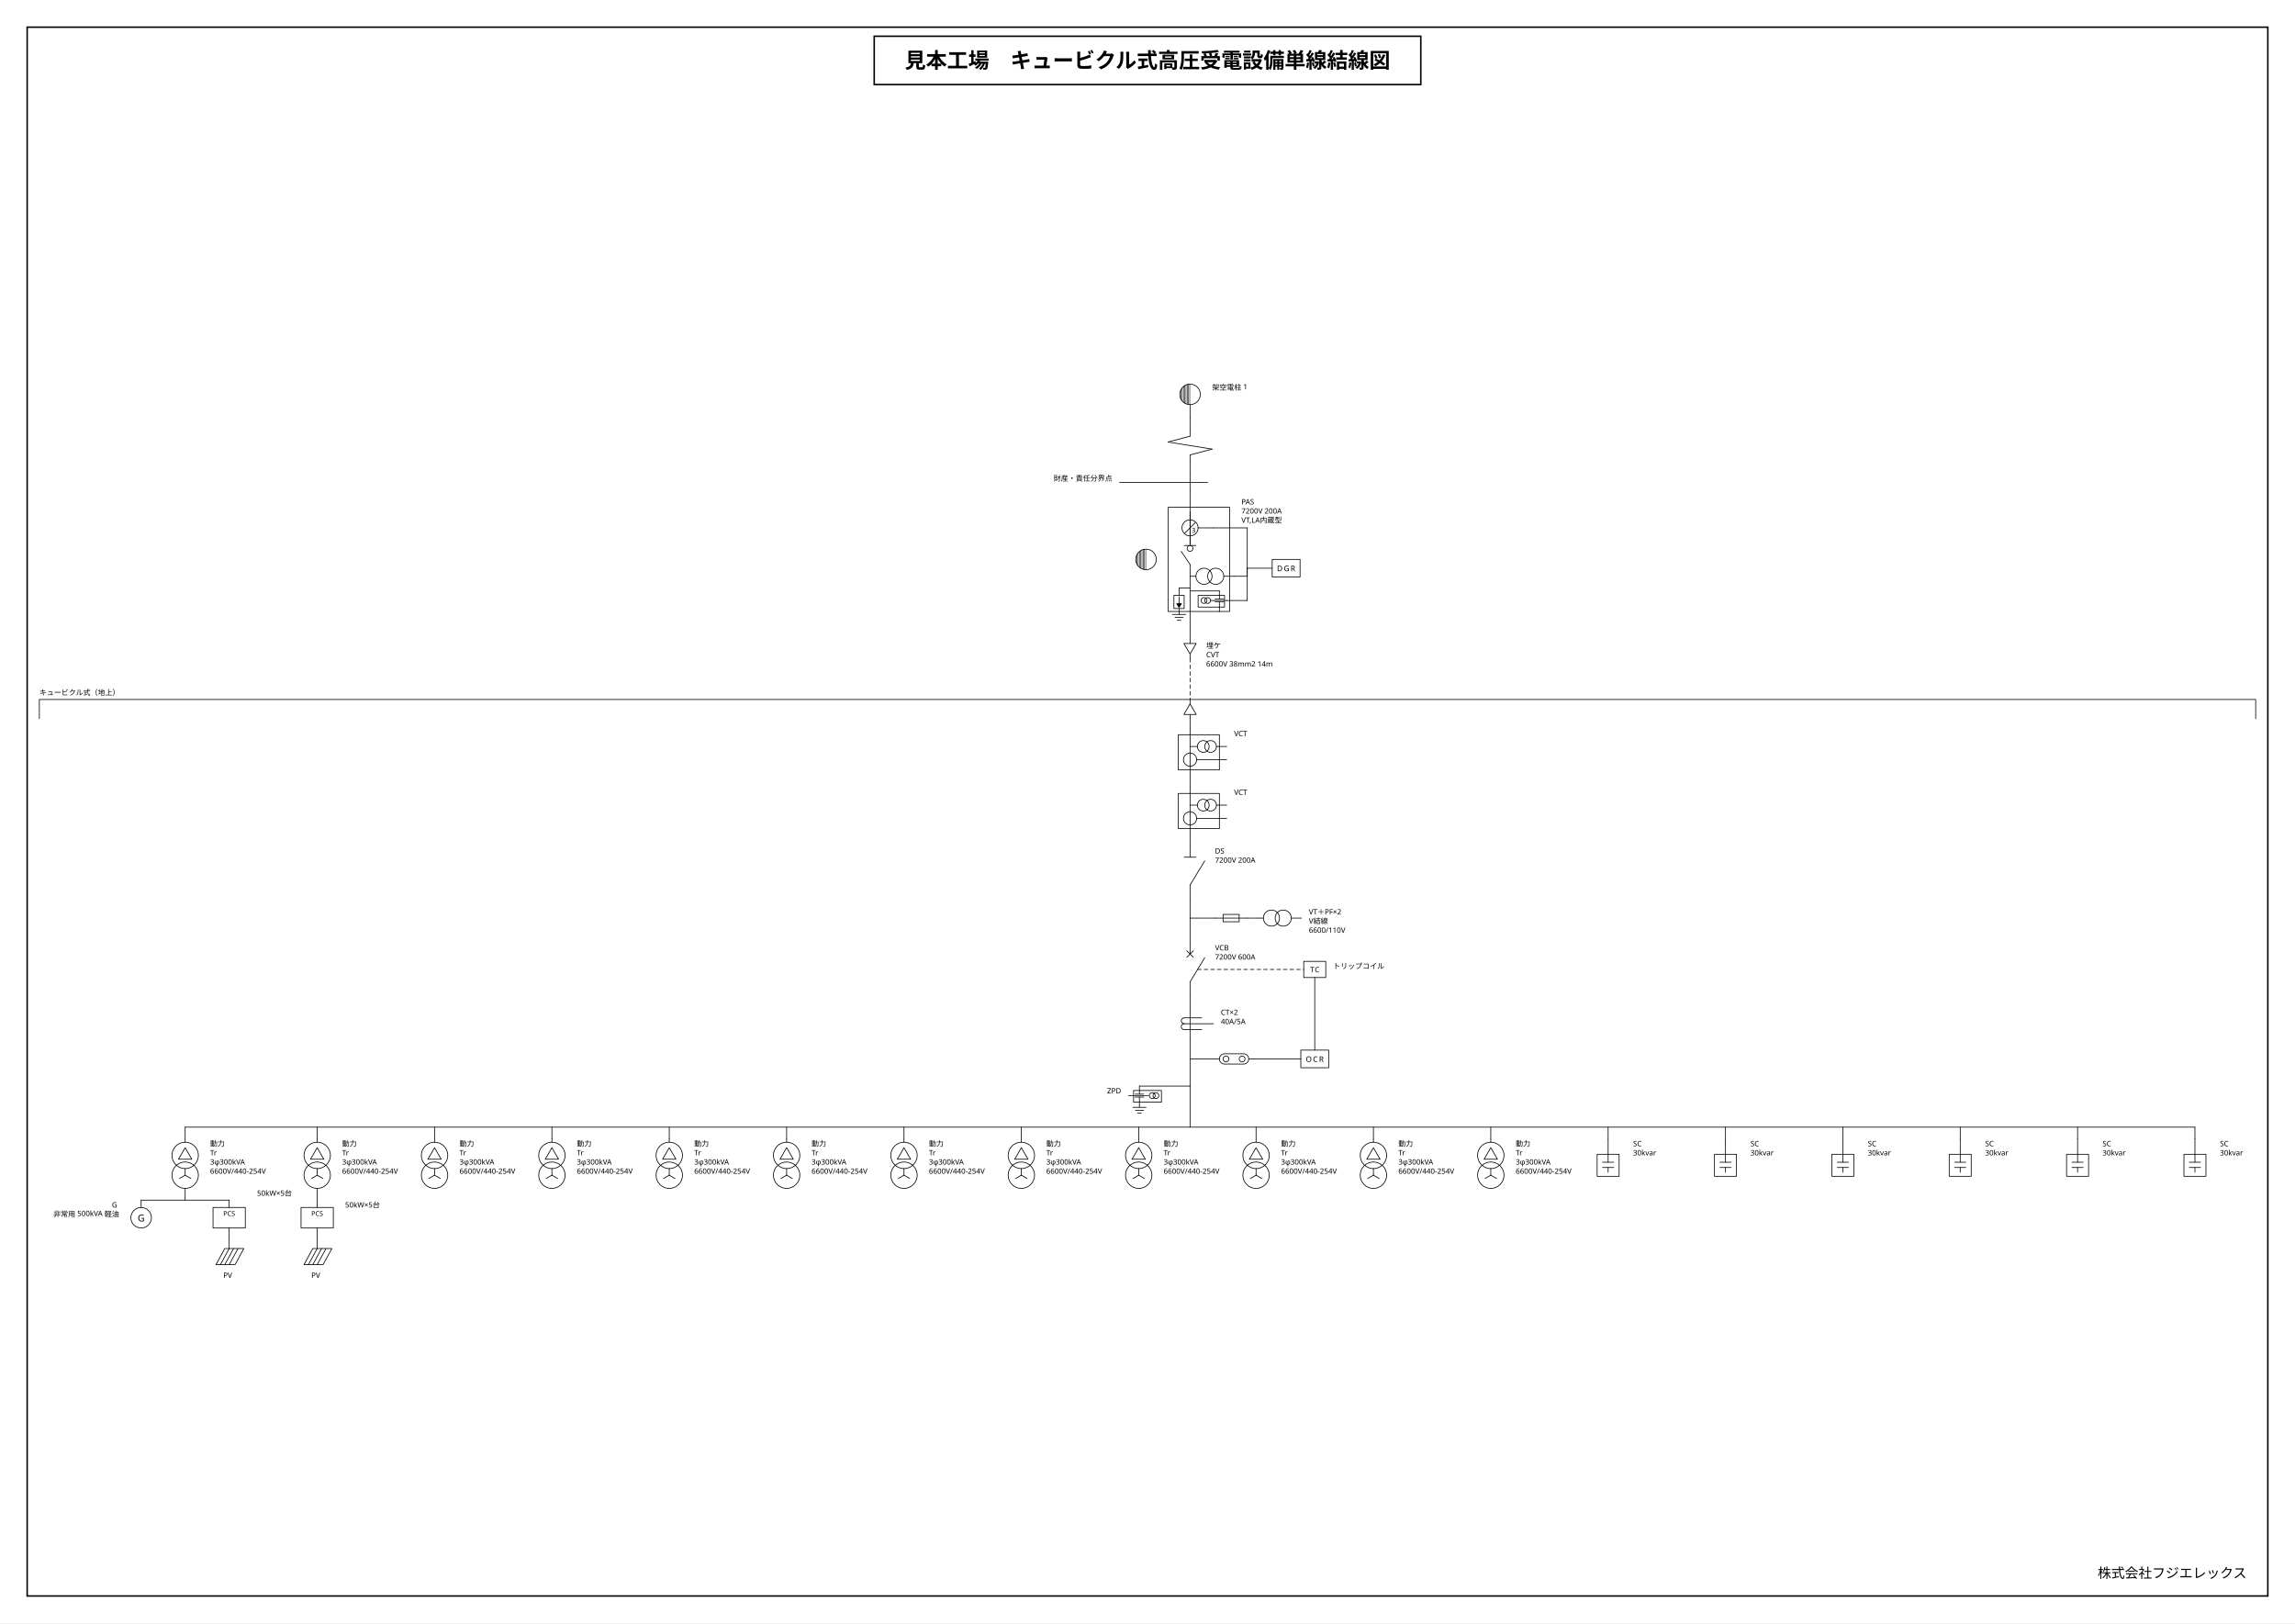
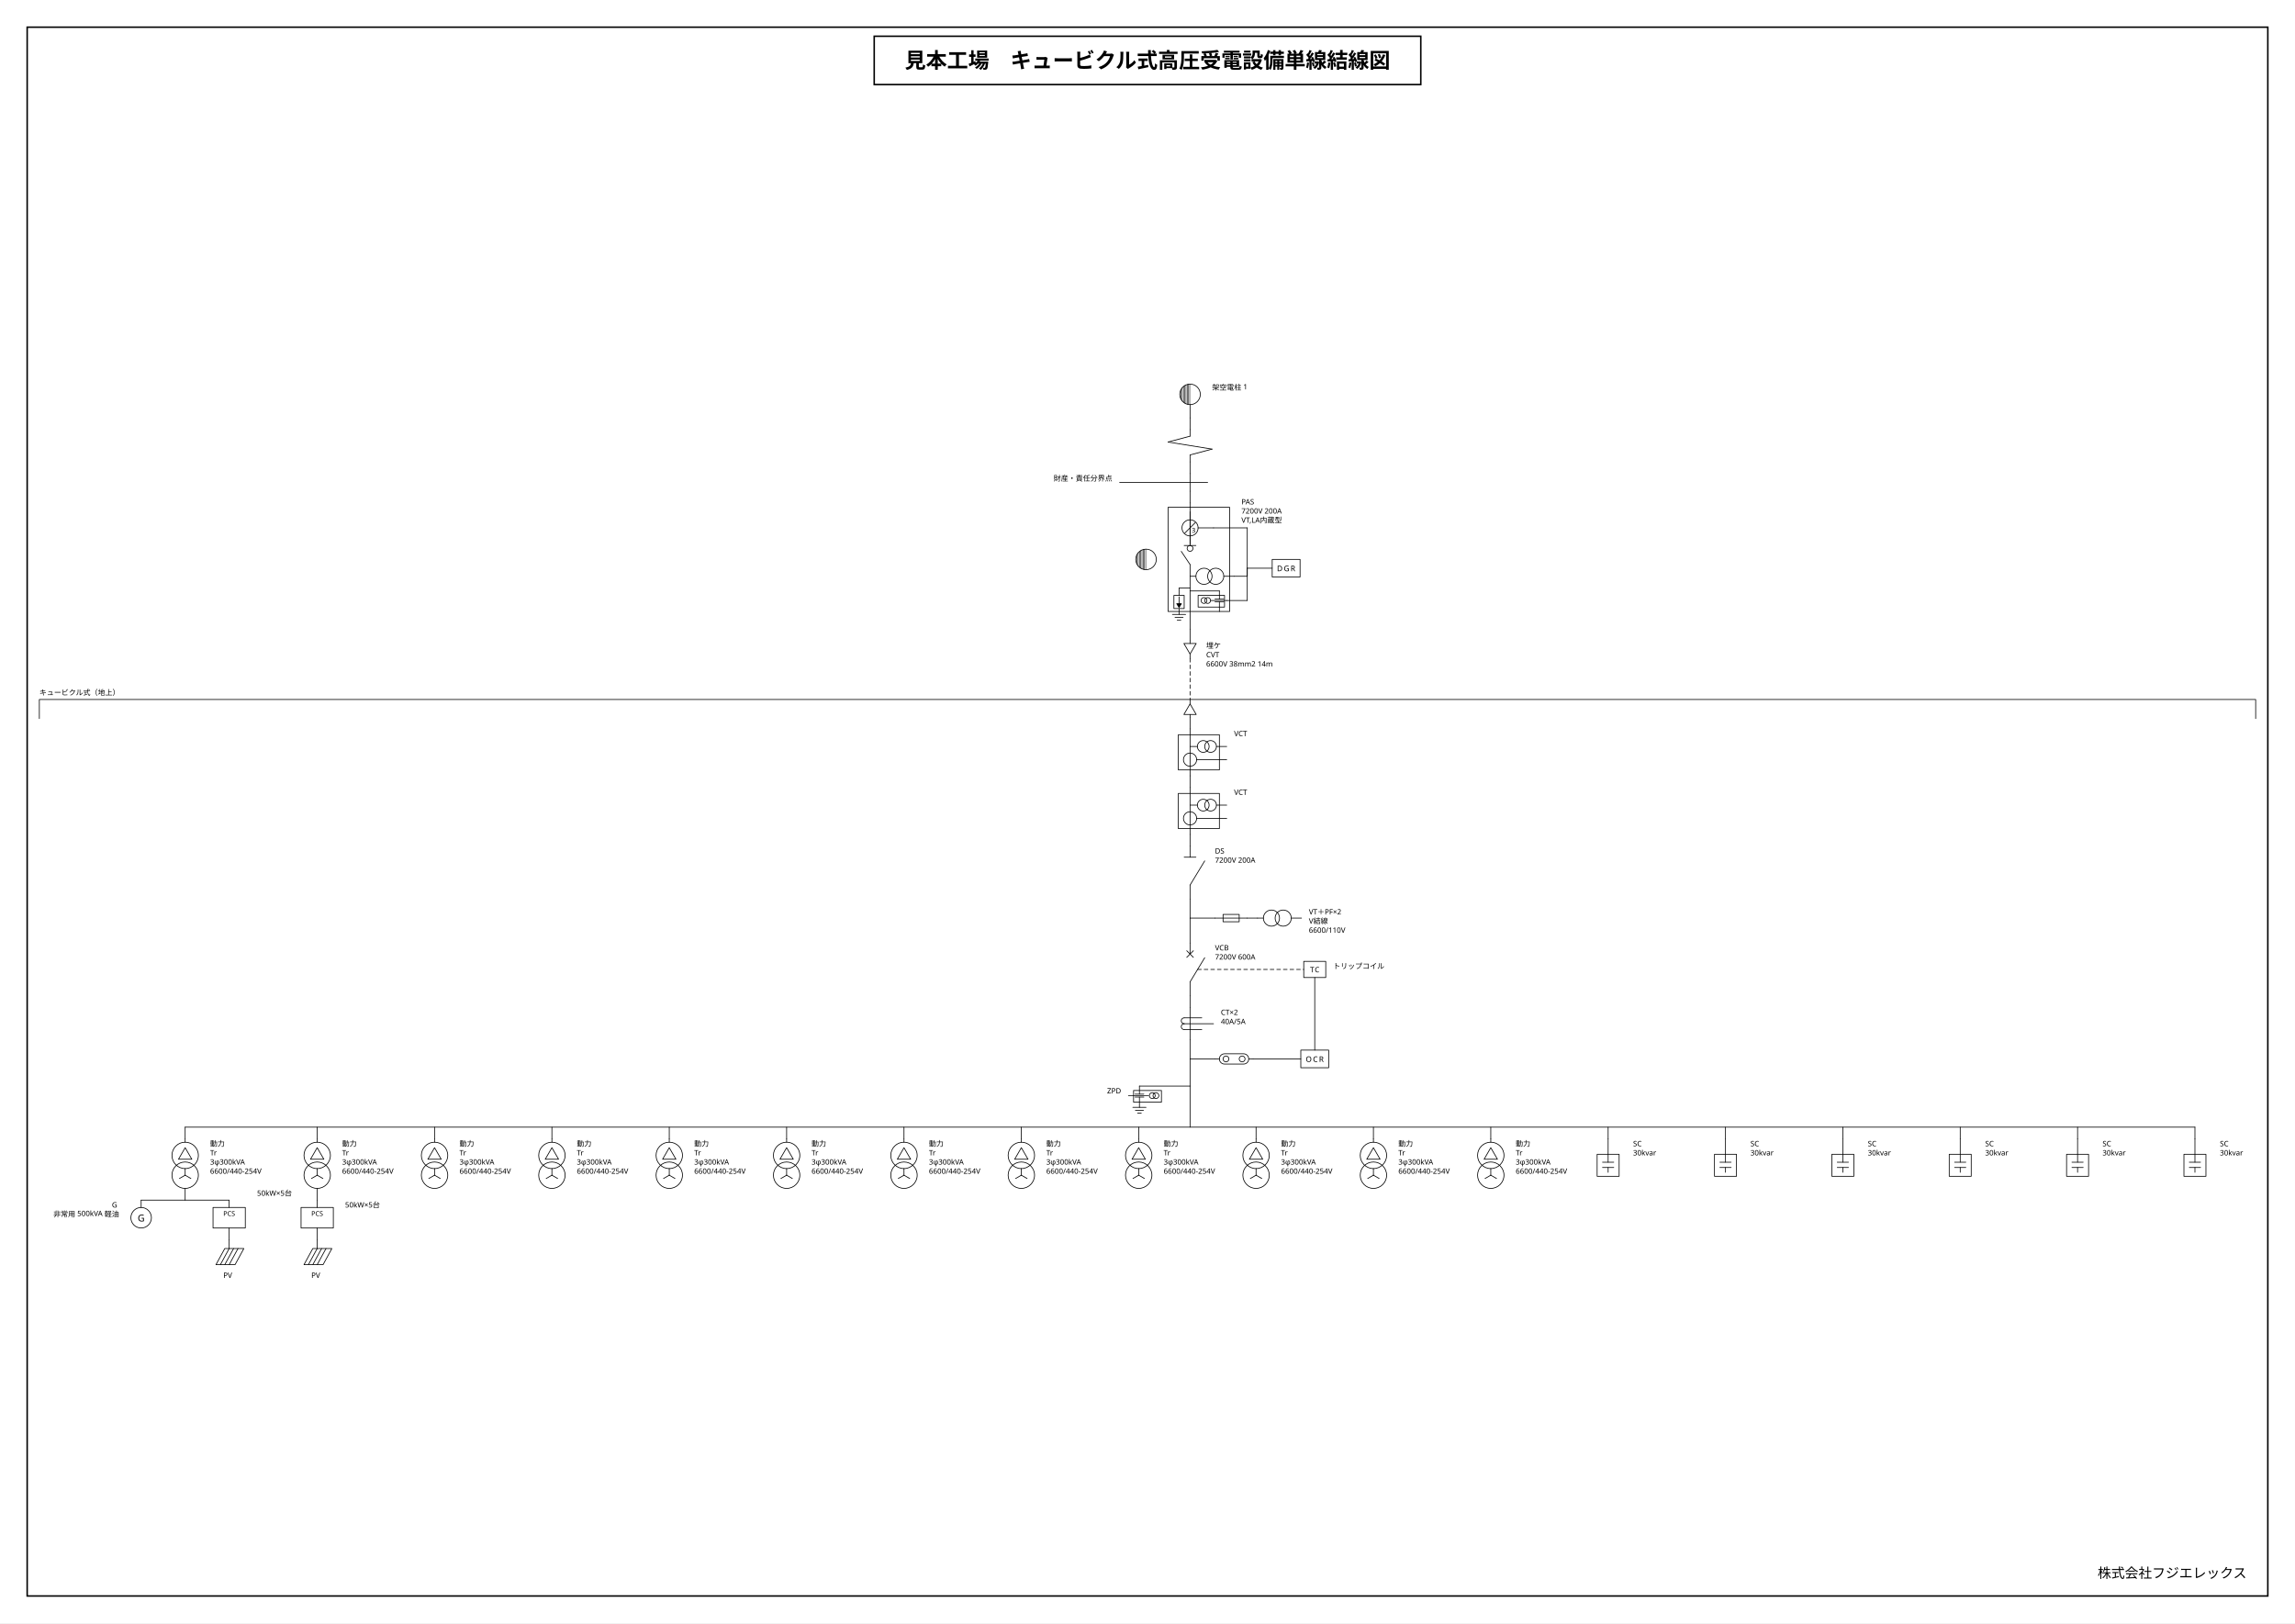
<svg xmlns="http://www.w3.org/2000/svg" viewBox="0 0 1520 1075" width="1520" height="1075">
  <rect x="0" y="0" width="1520" height="1075" fill="#fff" />
  <g stroke="#000" fill="none">
    <rect x="18" y="18" width="1484" height="1039" stroke-width="1" />
    <rect x="579" y="24" width="362" height="32" stroke-width="1" />
  </g>
  <text x="760" y="45" font-size="14" font-weight="700" text-anchor="middle" font-family="IPAGothic, 'IPAゴシック', 'Noto Sans JP', 'Hiragino Kaku Gothic ProN', 'Yu Gothic', sans-serif" fill="#000">見本工場　キュービクル式高圧受電設備単線結線図</text>
  <text x="1488" y="1045" font-size="9" text-anchor="end" font-family="IPAGothic, 'IPAゴシック', 'Noto Sans JP', 'Hiragino Kaku Gothic ProN', 'Yu Gothic', sans-serif" fill="#000">株式会社フジエレックス</text>
  <g transform="translate(788.18 253.41) scale(0.4858)">
    <g stroke="#000" fill="none" stroke-linecap="round" stroke-linejoin="round" color="#000">
      <path d="M -1568.8 432 L 1452.8 432 M -1568.8 432 L -1568.8 458 M 1452.8 432 L 1452.8 458" fill="none" stroke-width="1" />
      <text x="-1568.8" y="426" font-size="10" font-family="IPAGothic, 'IPAゴシック', 'Noto Sans JP', 'Hiragino Kaku Gothic ProN', 'Yu Gothic', sans-serif" fill="currentColor" stroke="none">キュービクル式（地上）</text>
      <line x1="0" y1="48" x2="0" y2="64" stroke-width="1" />
      <line x1="0" y1="108" x2="0" y2="124" stroke-width="1" />
      <line x1="0" y1="148" x2="0" y2="164" stroke-width="1" />
      <line x1="0" y1="280" x2="-15" y2="280" stroke-width="1" />
      <line x1="0" y1="284" x2="40" y2="284" stroke-width="1" />
      <line x1="32" y1="198" x2="78" y2="198" stroke-width="1" />
      <line x1="78" y1="198" x2="78" y2="253" stroke-width="1" />
      <line x1="60" y1="264" x2="78" y2="264" stroke-width="1" />
      <line x1="78" y1="264" x2="78" y2="253" stroke-width="1" />
      <line x1="50" y1="297" x2="78" y2="297" stroke-width="1" />
      <line x1="78" y1="297" x2="78" y2="253" stroke-width="1" />
      <line x1="78" y1="253" x2="112" y2="253" stroke-width="1" />
      <line x1="0" y1="336" x2="0" y2="352" stroke-width="1" />
      <line x1="0" y1="376" x2="0" y2="432" stroke-width="1" stroke-dasharray="5 4" />
      <line x1="0" y1="456" x2="0" y2="472" stroke-width="1" />
      <line x1="0" y1="536" x2="0" y2="552" stroke-width="1" />
      <line x1="0" y1="616" x2="0" y2="632" stroke-width="1" />
      <line x1="0" y1="704" x2="0" y2="730" stroke-width="1" />
      <line x1="0" y1="730" x2="34" y2="730" stroke-width="1" />
      <line x1="78" y1="730" x2="92" y2="730" stroke-width="1" />
      <line x1="0" y1="730" x2="0" y2="764" stroke-width="1" />
      <line x1="0" y1="836" x2="0" y2="852" stroke-width="1" />
      <line x1="0" y1="896" x2="0" y2="922" stroke-width="1" />
      <line x1="0" y1="922" x2="34" y2="922" stroke-width="1" />
      <line x1="86" y1="922" x2="151" y2="922" stroke-width="1" />
      <line x1="10.303" y1="800" x2="155" y2="800" stroke-width="1" stroke-dasharray="5 4" />
      <line x1="170" y1="811" x2="170" y2="910" stroke-width="1" />
      <line x1="0" y1="922" x2="0" y2="959" stroke-width="1" />
      <line x1="0" y1="959" x2="-69" y2="959" stroke-width="1" />
      <line x1="0" y1="959" x2="0" y2="1015" stroke-width="1" />
      <line x1="-1370" y1="1015" x2="1370" y2="1015" stroke-width="1" />
      <line x1="-1370" y1="1015" x2="-1370" y2="1031" stroke-width="1" />
      <line x1="-1190" y1="1015" x2="-1190" y2="1031" stroke-width="1" />
      <line x1="-1030" y1="1015" x2="-1030" y2="1031" stroke-width="1" />
      <line x1="-870" y1="1015" x2="-870" y2="1031" stroke-width="1" />
      <line x1="-710" y1="1015" x2="-710" y2="1031" stroke-width="1" />
      <line x1="-550" y1="1015" x2="-550" y2="1031" stroke-width="1" />
      <line x1="-390" y1="1015" x2="-390" y2="1031" stroke-width="1" />
      <line x1="-230" y1="1015" x2="-230" y2="1031" stroke-width="1" />
      <line x1="-70" y1="1015" x2="-70" y2="1031" stroke-width="1" />
      <line x1="90" y1="1015" x2="90" y2="1031" stroke-width="1" />
      <line x1="250" y1="1015" x2="250" y2="1031" stroke-width="1" />
      <line x1="410" y1="1015" x2="410" y2="1031" stroke-width="1" />
      <line x1="570" y1="1015" x2="570" y2="1031" stroke-width="1" />
      <line x1="730" y1="1015" x2="730" y2="1031" stroke-width="1" />
      <line x1="890" y1="1015" x2="890" y2="1031" stroke-width="1" />
      <line x1="1050" y1="1015" x2="1050" y2="1031" stroke-width="1" />
      <line x1="1210" y1="1015" x2="1210" y2="1031" stroke-width="1" />
      <line x1="1370" y1="1015" x2="1370" y2="1031" stroke-width="1" />
      <line x1="-1370" y1="1098.5" x2="-1370" y2="1114.5" stroke-width="1" />
      <line x1="-1430" y1="1114.5" x2="-1310" y2="1114.5" stroke-width="1" />
      <line x1="-1310" y1="1152.5" x2="-1310" y2="1168.5" stroke-width="1" />
      <line x1="-1190" y1="1098.5" x2="-1190" y2="1114.5" stroke-width="1" />
      <line x1="-1190" y1="1152.5" x2="-1190" y2="1168.5" stroke-width="1" />
      <g transform="translate(-16 0)">
        <circle cx="16" cy="16" r="14" fill="none" stroke-width="1" />
        <line x1="3.7" y1="9.313" x2="3.7" y2="22.687" stroke-width="0.7" />
        <line x1="5.4" y1="6.855" x2="5.4" y2="25.145" stroke-width="0.7" />
        <line x1="7.1" y1="5.193" x2="7.1" y2="26.807" stroke-width="0.7" />
        <line x1="8.8" y1="3.993" x2="8.8" y2="28.007" stroke-width="0.7" />
        <line x1="10.5" y1="3.126" x2="10.5" y2="28.874" stroke-width="0.7" />
        <line x1="12.2" y1="2.526" x2="12.2" y2="29.474" stroke-width="0.7" />
        <line x1="13.9" y1="2.158" x2="13.9" y2="29.842" stroke-width="0.7" />
        <line x1="15.6" y1="2.006" x2="15.6" y2="29.994" stroke-width="0.7" />
        <line x1="16" y1="30" x2="16" y2="48" stroke-width="1" />
      </g>
      <text x="30" y="10" font-size="10" text-anchor="start" font-family="IPAGothic, 'IPAゴシック', 'Noto Sans JP', 'Hiragino Kaku Gothic ProN', 'Yu Gothic', sans-serif" fill="currentColor" stroke="none">
        <tspan x="30" dy="0">架空電柱 1</tspan>
      </text>
      <g transform="translate(-30 64)">
        <line x1="30" y1="0" x2="30" y2="9" stroke-width="1" />
        <line x1="30" y1="9" x2="0" y2="17" stroke-width="1" />
        <line x1="0" y1="17" x2="60" y2="26.6" stroke-width="1" />
        <line x1="60" y1="26.6" x2="30" y2="34.6" stroke-width="1" />
        <line x1="30" y1="34.6" x2="30" y2="44" stroke-width="1" />
      </g>
      <g transform="translate(-96 124)">
        <line x1="96" y1="0" x2="96" y2="24" stroke-width="1" />
        <line x1="0" y1="12" x2="120" y2="12" stroke-width="1" />
      </g>
      <text x="-106" y="134" font-size="10" text-anchor="end" font-family="IPAGothic, 'IPAゴシック', 'Noto Sans JP', 'Hiragino Kaku Gothic ProN', 'Yu Gothic', sans-serif" fill="currentColor" stroke="none">
        <tspan x="-106" dy="0">財産・責任分界点</tspan>
      </text>
      <g transform="translate(-36 164)">
        <line x1="36" y1="0" x2="36" y2="6" stroke-width="1" />
        <rect x="6" y="6" width="84" height="142" fill="none" stroke-width="1" />
        <line x1="36" y1="6" x2="36" y2="58" stroke-width="1" />
        <line x1="28" y1="58" x2="44" y2="58" stroke-width="1" />
        <circle cx="36" cy="62" r="4" fill="none" stroke-width="1" />
        <line x1="36" y1="84" x2="24" y2="66" stroke-width="1" />
        <line x1="36" y1="84" x2="36" y2="172" stroke-width="1" />
      </g>
      <text x="70" y="166" font-size="10" text-anchor="start" font-family="IPAGothic, 'IPAゴシック', 'Noto Sans JP', 'Hiragino Kaku Gothic ProN', 'Yu Gothic', sans-serif" fill="currentColor" stroke="none">
        <tspan x="70" dy="0">PAS</tspan>
        <tspan x="70" dy="12.5">7200V 200A</tspan>
        <tspan x="70" dy="12.5">VT,LA内蔵型</tspan>
      </text>
      <g transform="translate(-76 225)">
        <circle cx="16" cy="16" r="14" fill="none" stroke-width="1" />
        <line x1="3.7" y1="9.313" x2="3.7" y2="22.687" stroke-width="0.7" />
        <line x1="5.4" y1="6.855" x2="5.4" y2="25.145" stroke-width="0.7" />
        <line x1="7.1" y1="5.193" x2="7.1" y2="26.807" stroke-width="0.7" />
        <line x1="8.8" y1="3.993" x2="8.8" y2="28.007" stroke-width="0.7" />
        <line x1="10.5" y1="3.126" x2="10.5" y2="28.874" stroke-width="0.7" />
        <line x1="12.2" y1="2.526" x2="12.2" y2="29.474" stroke-width="0.7" />
        <line x1="13.9" y1="2.158" x2="13.9" y2="29.842" stroke-width="0.7" />
        <line x1="15.6" y1="2.006" x2="15.6" y2="29.994" stroke-width="0.7" />
      </g>
      <g transform="translate(-20 176)">
        <line x1="20" y1="0" x2="20" y2="44" stroke-width="1" />
        <circle cx="20" cy="22" r="11" fill="none" stroke-width="1" />
        <line x1="12.929" y1="29.071" x2="27.071" y2="14.929" stroke-width="1" />
        <text x="24.75" y="25" font-size="9" text-anchor="middle" dominant-baseline="central" font-family="IPAGothic, 'IPAゴシック', 'Noto Sans JP', 'Hiragino Kaku Gothic ProN', 'Yu Gothic', sans-serif" fill="currentColor" stroke="none">3</text>
        <line x1="31" y1="22" x2="52" y2="22" stroke-width="1" />
      </g>
      <g transform="translate(0 249)">
        <line x1="0" y1="15" x2="8" y2="15" stroke-width="1" />
        <circle cx="19" cy="15" r="11" fill="none" stroke-width="1" />
        <circle cx="35" cy="15" r="11" fill="none" stroke-width="1" />
        <line x1="46" y1="15" x2="60" y2="15" stroke-width="1" />
      </g>
      <g transform="translate(-35 280)">
        <line x1="20" y1="0" x2="20" y2="10" stroke-width="1" />
        <rect x="13" y="10" width="14" height="18" fill="none" stroke-width="1" />
        <line x1="20" y1="12" x2="20" y2="23" stroke-width="1" />
        <polygon points="16.8,21.38 20,26.5 23.2,21.38" fill="currentColor" stroke-width="1" />
        <line x1="20" y1="28" x2="20" y2="36" stroke-width="1" />
        <line x1="11" y1="36" x2="29" y2="36" stroke-width="1" />
        <line x1="14.5" y1="40" x2="25.5" y2="40" stroke-width="1" />
        <line x1="17.5" y1="44" x2="22.5" y2="44" stroke-width="1" />
      </g>
      <g transform="translate(10 284)">
        <line x1="30" y1="0" x2="30" y2="11" stroke-width="1" />
        <rect x="1" y="6" width="36" height="16" fill="none" stroke-width="1" />
        <line x1="24" y1="11" x2="36" y2="11" stroke-width="1" />
        <line x1="24" y1="15" x2="36" y2="15" stroke-width="1" />
        <line x1="30" y1="15" x2="30" y2="28" stroke-width="1" />
        <line x1="18" y1="13" x2="40" y2="13" stroke-width="1" />
        <circle cx="9" cy="13" r="4" fill="none" stroke-width="1" />
        <circle cx="14" cy="13" r="4" fill="none" stroke-width="1" />
      </g>
      <g transform="translate(112 241)">
        <rect x="0" y="0" width="38" height="24" fill="none" stroke-width="1" />
        <text x="19" y="12" font-size="10.5" text-anchor="middle" dominant-baseline="central" font-family="IPAGothic, 'IPAゴシック', 'Noto Sans JP', 'Hiragino Kaku Gothic ProN', 'Yu Gothic', sans-serif" letter-spacing="1.6" fill="currentColor" stroke="none">DGR</text>
      </g>
      <g transform="translate(-12 352)">
        <line x1="12" y1="0" x2="12" y2="3.6" stroke-width="1" />
        <polygon points="3.6,3.6 20.4,3.6 12,18" fill="none" stroke-width="1" />
        <line x1="12" y1="18" x2="12" y2="24" stroke-width="1" />
      </g>
      <text x="22" y="362" font-size="10" text-anchor="start" font-family="IPAGothic, 'IPAゴシック', 'Noto Sans JP', 'Hiragino Kaku Gothic ProN', 'Yu Gothic', sans-serif" fill="currentColor" stroke="none">
        <tspan x="22" dy="0">埋ケ</tspan>
        <tspan x="22" dy="12.5">CVT</tspan>
        <tspan x="22" dy="12.5">6600V 38mm2 14m</tspan>
      </text>
      <g transform="translate(-12 432) rotate(180 12 12)">
        <line x1="12" y1="0" x2="12" y2="3.6" stroke-width="1" />
        <polygon points="3.6,3.6 20.4,3.6 12,18" fill="none" stroke-width="1" />
        <line x1="12" y1="18" x2="12" y2="24" stroke-width="1" />
      </g>
      <g transform="translate(-22 472)">
        <line x1="22" y1="0" x2="22" y2="64" stroke-width="1" />
        <rect x="6" y="8" width="56" height="48" fill="none" stroke-width="1" />
        <line x1="22" y1="24" x2="32" y2="24" stroke-width="1" />
        <circle cx="40" cy="24" r="8" fill="none" stroke-width="1" />
        <circle cx="50" cy="24" r="8" fill="none" stroke-width="1" />
        <line x1="58" y1="24" x2="72" y2="24" stroke-width="1" />
        <circle cx="22" cy="42" r="9" fill="none" stroke-width="1" />
        <line x1="31" y1="42" x2="72" y2="42" stroke-width="1" />
      </g>
      <text x="60" y="482" font-size="10" text-anchor="start" font-family="IPAGothic, 'IPAゴシック', 'Noto Sans JP', 'Hiragino Kaku Gothic ProN', 'Yu Gothic', sans-serif" fill="currentColor" stroke="none">
        <tspan x="60" dy="0">VCT</tspan>
      </text>
      <g transform="translate(-22 552)">
        <line x1="22" y1="0" x2="22" y2="64" stroke-width="1" />
        <rect x="6" y="8" width="56" height="48" fill="none" stroke-width="1" />
        <line x1="22" y1="24" x2="32" y2="24" stroke-width="1" />
        <circle cx="40" cy="24" r="8" fill="none" stroke-width="1" />
        <circle cx="50" cy="24" r="8" fill="none" stroke-width="1" />
        <line x1="58" y1="24" x2="72" y2="24" stroke-width="1" />
        <circle cx="22" cy="42" r="9" fill="none" stroke-width="1" />
        <line x1="31" y1="42" x2="72" y2="42" stroke-width="1" />
      </g>
      <text x="60" y="562" font-size="10" text-anchor="start" font-family="IPAGothic, 'IPAゴシック', 'Noto Sans JP', 'Hiragino Kaku Gothic ProN', 'Yu Gothic', sans-serif" fill="currentColor" stroke="none">
        <tspan x="60" dy="0">VCT</tspan>
      </text>
      <g transform="translate(-24 632)">
        <line x1="24" y1="0" x2="24" y2="15" stroke-width="1" />
        <line x1="16" y1="15" x2="32" y2="15" stroke-width="1" />
        <line x1="24" y1="53" x2="44" y2="20" stroke-width="1" />
        <line x1="24" y1="53" x2="24" y2="72" stroke-width="1" />
      </g>
      <text x="34" y="642" font-size="10" text-anchor="start" font-family="IPAGothic, 'IPAゴシック', 'Noto Sans JP', 'Hiragino Kaku Gothic ProN', 'Yu Gothic', sans-serif" fill="currentColor" stroke="none">
        <tspan x="34" dy="0">DS</tspan>
        <tspan x="34" dy="12.5">7200V 200A</tspan>
      </text>
      <g transform="translate(36 708) rotate(-90 20 22)">
        <line x1="20" y1="0" x2="20" y2="44" stroke-width="1" />
        <rect x="15" y="11" width="10" height="22" fill="none" stroke-width="1" />
      </g>
      <g transform="translate(92 715)">
        <line x1="0" y1="15" x2="8" y2="15" stroke-width="1" />
        <circle cx="19" cy="15" r="11" fill="none" stroke-width="1" />
        <circle cx="35" cy="15" r="11" fill="none" stroke-width="1" />
        <line x1="46" y1="15" x2="60" y2="15" stroke-width="1" />
      </g>
      <text x="162" y="725" font-size="10" text-anchor="start" font-family="IPAGothic, 'IPAゴシック', 'Noto Sans JP', 'Hiragino Kaku Gothic ProN', 'Yu Gothic', sans-serif" fill="currentColor" stroke="none">
        <tspan x="162" dy="0">VT＋PF×2</tspan>
        <tspan x="162" dy="12.5">V結線</tspan>
        <tspan x="162" dy="12.5">6600/110V</tspan>
      </text>
      <g transform="translate(-24 764)">
        <line x1="24" y1="0" x2="24" y2="15" stroke-width="1" />
        <line x1="19.5" y1="10.5" x2="28.5" y2="19.5" stroke-width="1" />
        <line x1="28.5" y1="10.5" x2="19.5" y2="19.5" stroke-width="1" />
        <line x1="24" y1="53" x2="44" y2="20" stroke-width="1" />
        <line x1="24" y1="53" x2="24" y2="72" stroke-width="1" />
      </g>
      <text x="34" y="774" font-size="10" text-anchor="start" font-family="IPAGothic, 'IPAゴシック', 'Noto Sans JP', 'Hiragino Kaku Gothic ProN', 'Yu Gothic', sans-serif" fill="currentColor" stroke="none">
        <tspan x="34" dy="0">VCB</tspan>
        <tspan x="34" dy="12.5">7200V 600A</tspan>
      </text>
      <g transform="translate(-24 852)">
        <line x1="24" y1="0" x2="24" y2="44" stroke-width="1" />
        <line x1="16" y1="14" x2="40" y2="14" stroke-width="1" />
        <line x1="16" y1="30" x2="40" y2="30" stroke-width="1" />
        <line x1="16" y1="22" x2="56" y2="22" stroke-width="1" />
        <path d="M 16 14 A 4 4 0 0 0 16 22" fill="none" stroke-width="1" />
        <path d="M 16 22 A 4 4 0 0 0 16 30" fill="none" stroke-width="1" />
      </g>
      <text x="42" y="862" font-size="10" text-anchor="start" font-family="IPAGothic, 'IPAゴシック', 'Noto Sans JP', 'Hiragino Kaku Gothic ProN', 'Yu Gothic', sans-serif" fill="currentColor" stroke="none">
        <tspan x="42" dy="0">CT×2</tspan>
        <tspan x="42" dy="12.5">40A/5A</tspan>
      </text>
      <g transform="translate(34 911)">
        <line x1="0" y1="11" x2="6" y2="11" stroke-width="1" />
        <rect x="6" y="4" width="40" height="14" rx="7" fill="none" stroke-width="1" />
        <circle cx="15" cy="11" r="4" fill="none" stroke-width="1" />
        <circle cx="37" cy="11" r="4" fill="none" stroke-width="1" />
        <line x1="46" y1="11" x2="52" y2="11" stroke-width="1" />
      </g>
      <g transform="translate(151 910)">
        <rect x="0" y="0" width="38" height="24" fill="none" stroke-width="1" />
        <text x="19" y="12" font-size="10.5" text-anchor="middle" dominant-baseline="central" font-family="IPAGothic, 'IPAゴシック', 'Noto Sans JP', 'Hiragino Kaku Gothic ProN', 'Yu Gothic', sans-serif" letter-spacing="1.6" fill="currentColor" stroke="none">OCR</text>
      </g>
      <g transform="translate(155 789)">
        <rect x="0" y="0" width="30" height="22" fill="none" stroke-width="1" />
        <text x="15" y="11" font-size="10" text-anchor="middle" dominant-baseline="central" font-family="IPAGothic, 'IPAゴシック', 'Noto Sans JP', 'Hiragino Kaku Gothic ProN', 'Yu Gothic', sans-serif" letter-spacing="1" fill="currentColor" stroke="none">TC</text>
      </g>
      <text x="195" y="799" font-size="10" text-anchor="start" font-family="IPAGothic, 'IPAゴシック', 'Noto Sans JP', 'Hiragino Kaku Gothic ProN', 'Yu Gothic', sans-serif" fill="currentColor" stroke="none">
        <tspan x="195" dy="0">トリップコイル</tspan>
      </text>
      <g transform="translate(-84 959)">
        <line x1="15" y1="0" x2="15" y2="11" stroke-width="1" />
        <rect x="7" y="6" width="38" height="16" fill="none" stroke-width="1" />
        <line x1="9" y1="11" x2="21" y2="11" stroke-width="1" />
        <line x1="9" y1="15" x2="21" y2="15" stroke-width="1" />
        <line x1="15" y1="15" x2="15" y2="29" stroke-width="1" />
        <line x1="6" y1="29" x2="24" y2="29" stroke-width="1" />
        <line x1="9.5" y1="33" x2="20.5" y2="33" stroke-width="1" />
        <line x1="12.5" y1="37" x2="17.5" y2="37" stroke-width="1" />
        <line x1="0" y1="13" x2="27.5" y2="13" stroke-width="1" />
        <circle cx="32.5" cy="13" r="4" fill="none" stroke-width="1" />
        <circle cx="37.5" cy="13" r="4" fill="none" stroke-width="1" />
      </g>
      <text x="-94" y="969" font-size="10" text-anchor="end" font-family="IPAGothic, 'IPAゴシック', 'Noto Sans JP', 'Hiragino Kaku Gothic ProN', 'Yu Gothic', sans-serif" fill="currentColor" stroke="none">
        <tspan x="-94" dy="0">ZPD</tspan>
      </text>
      <g transform="translate(-1394 1031)">
        <line x1="24" y1="0" x2="24" y2="4.5" stroke-width="1" />
        <circle cx="24" cy="22.5" r="18" fill="none" stroke-width="1" />
        <circle cx="24" cy="49.5" r="18" fill="none" stroke-width="1" />
        <polygon points="24,12 33.093,27.75 14.907,27.75" fill="none" stroke-width="1" />
        <line x1="24" y1="49.5" x2="24" y2="40.5" stroke-width="1" />
        <line x1="24" y1="49.5" x2="31.794" y2="54" stroke-width="1" />
        <line x1="24" y1="49.5" x2="16.206" y2="54" stroke-width="1" />
      </g>
      <text x="-1336" y="1041" font-size="10" text-anchor="start" font-family="IPAGothic, 'IPAゴシック', 'Noto Sans JP', 'Hiragino Kaku Gothic ProN', 'Yu Gothic', sans-serif" fill="currentColor" stroke="none">
        <tspan x="-1336" dy="0">動力</tspan>
        <tspan x="-1336" dy="12.5">Tr</tspan>
        <tspan x="-1336" dy="12.5">3φ300kVA</tspan>
-         <tspan x="-1336" dy="12.5">6600V/440-254V</tspan>
+         <tspan x="-1336" dy="12.5">6600/440-254V</tspan>
      </text>
      <g transform="translate(-1214 1031)">
        <line x1="24" y1="0" x2="24" y2="4.5" stroke-width="1" />
        <circle cx="24" cy="22.5" r="18" fill="none" stroke-width="1" />
        <circle cx="24" cy="49.5" r="18" fill="none" stroke-width="1" />
        <polygon points="24,12 33.093,27.75 14.907,27.75" fill="none" stroke-width="1" />
        <line x1="24" y1="49.5" x2="24" y2="40.5" stroke-width="1" />
        <line x1="24" y1="49.5" x2="31.794" y2="54" stroke-width="1" />
        <line x1="24" y1="49.5" x2="16.206" y2="54" stroke-width="1" />
      </g>
      <text x="-1156" y="1041" font-size="10" text-anchor="start" font-family="IPAGothic, 'IPAゴシック', 'Noto Sans JP', 'Hiragino Kaku Gothic ProN', 'Yu Gothic', sans-serif" fill="currentColor" stroke="none">
        <tspan x="-1156" dy="0">動力</tspan>
        <tspan x="-1156" dy="12.5">Tr</tspan>
        <tspan x="-1156" dy="12.5">3φ300kVA</tspan>
-         <tspan x="-1156" dy="12.5">6600V/440-254V</tspan>
+         <tspan x="-1156" dy="12.5">6600/440-254V</tspan>
      </text>
      <g transform="translate(-1054 1031)">
        <line x1="24" y1="0" x2="24" y2="4.5" stroke-width="1" />
        <circle cx="24" cy="22.5" r="18" fill="none" stroke-width="1" />
        <circle cx="24" cy="49.5" r="18" fill="none" stroke-width="1" />
        <polygon points="24,12 33.093,27.75 14.907,27.75" fill="none" stroke-width="1" />
        <line x1="24" y1="49.5" x2="24" y2="40.5" stroke-width="1" />
        <line x1="24" y1="49.5" x2="31.794" y2="54" stroke-width="1" />
        <line x1="24" y1="49.5" x2="16.206" y2="54" stroke-width="1" />
      </g>
      <text x="-996" y="1041" font-size="10" text-anchor="start" font-family="IPAGothic, 'IPAゴシック', 'Noto Sans JP', 'Hiragino Kaku Gothic ProN', 'Yu Gothic', sans-serif" fill="currentColor" stroke="none">
        <tspan x="-996" dy="0">動力</tspan>
        <tspan x="-996" dy="12.5">Tr</tspan>
        <tspan x="-996" dy="12.5">3φ300kVA</tspan>
-         <tspan x="-996" dy="12.5">6600V/440-254V</tspan>
+         <tspan x="-996" dy="12.5">6600/440-254V</tspan>
      </text>
      <g transform="translate(-894 1031)">
        <line x1="24" y1="0" x2="24" y2="4.5" stroke-width="1" />
        <circle cx="24" cy="22.5" r="18" fill="none" stroke-width="1" />
        <circle cx="24" cy="49.5" r="18" fill="none" stroke-width="1" />
        <polygon points="24,12 33.093,27.75 14.907,27.75" fill="none" stroke-width="1" />
        <line x1="24" y1="49.5" x2="24" y2="40.5" stroke-width="1" />
        <line x1="24" y1="49.5" x2="31.794" y2="54" stroke-width="1" />
        <line x1="24" y1="49.5" x2="16.206" y2="54" stroke-width="1" />
      </g>
      <text x="-836" y="1041" font-size="10" text-anchor="start" font-family="IPAGothic, 'IPAゴシック', 'Noto Sans JP', 'Hiragino Kaku Gothic ProN', 'Yu Gothic', sans-serif" fill="currentColor" stroke="none">
        <tspan x="-836" dy="0">動力</tspan>
        <tspan x="-836" dy="12.5">Tr</tspan>
        <tspan x="-836" dy="12.5">3φ300kVA</tspan>
-         <tspan x="-836" dy="12.5">6600V/440-254V</tspan>
+         <tspan x="-836" dy="12.5">6600/440-254V</tspan>
      </text>
      <g transform="translate(-734 1031)">
        <line x1="24" y1="0" x2="24" y2="4.5" stroke-width="1" />
        <circle cx="24" cy="22.5" r="18" fill="none" stroke-width="1" />
        <circle cx="24" cy="49.5" r="18" fill="none" stroke-width="1" />
        <polygon points="24,12 33.093,27.75 14.907,27.75" fill="none" stroke-width="1" />
        <line x1="24" y1="49.5" x2="24" y2="40.5" stroke-width="1" />
        <line x1="24" y1="49.5" x2="31.794" y2="54" stroke-width="1" />
        <line x1="24" y1="49.5" x2="16.206" y2="54" stroke-width="1" />
      </g>
      <text x="-676" y="1041" font-size="10" text-anchor="start" font-family="IPAGothic, 'IPAゴシック', 'Noto Sans JP', 'Hiragino Kaku Gothic ProN', 'Yu Gothic', sans-serif" fill="currentColor" stroke="none">
        <tspan x="-676" dy="0">動力</tspan>
        <tspan x="-676" dy="12.5">Tr</tspan>
        <tspan x="-676" dy="12.5">3φ300kVA</tspan>
-         <tspan x="-676" dy="12.5">6600V/440-254V</tspan>
+         <tspan x="-676" dy="12.5">6600/440-254V</tspan>
      </text>
      <g transform="translate(-574 1031)">
        <line x1="24" y1="0" x2="24" y2="4.5" stroke-width="1" />
        <circle cx="24" cy="22.5" r="18" fill="none" stroke-width="1" />
        <circle cx="24" cy="49.5" r="18" fill="none" stroke-width="1" />
        <polygon points="24,12 33.093,27.75 14.907,27.75" fill="none" stroke-width="1" />
        <line x1="24" y1="49.5" x2="24" y2="40.5" stroke-width="1" />
        <line x1="24" y1="49.5" x2="31.794" y2="54" stroke-width="1" />
        <line x1="24" y1="49.5" x2="16.206" y2="54" stroke-width="1" />
      </g>
      <text x="-516" y="1041" font-size="10" text-anchor="start" font-family="IPAGothic, 'IPAゴシック', 'Noto Sans JP', 'Hiragino Kaku Gothic ProN', 'Yu Gothic', sans-serif" fill="currentColor" stroke="none">
        <tspan x="-516" dy="0">動力</tspan>
        <tspan x="-516" dy="12.5">Tr</tspan>
        <tspan x="-516" dy="12.5">3φ300kVA</tspan>
-         <tspan x="-516" dy="12.5">6600V/440-254V</tspan>
+         <tspan x="-516" dy="12.5">6600/440-254V</tspan>
      </text>
      <g transform="translate(-414 1031)">
        <line x1="24" y1="0" x2="24" y2="4.5" stroke-width="1" />
        <circle cx="24" cy="22.5" r="18" fill="none" stroke-width="1" />
        <circle cx="24" cy="49.5" r="18" fill="none" stroke-width="1" />
        <polygon points="24,12 33.093,27.75 14.907,27.75" fill="none" stroke-width="1" />
        <line x1="24" y1="49.5" x2="24" y2="40.5" stroke-width="1" />
        <line x1="24" y1="49.5" x2="31.794" y2="54" stroke-width="1" />
        <line x1="24" y1="49.5" x2="16.206" y2="54" stroke-width="1" />
      </g>
      <text x="-356" y="1041" font-size="10" text-anchor="start" font-family="IPAGothic, 'IPAゴシック', 'Noto Sans JP', 'Hiragino Kaku Gothic ProN', 'Yu Gothic', sans-serif" fill="currentColor" stroke="none">
        <tspan x="-356" dy="0">動力</tspan>
        <tspan x="-356" dy="12.5">Tr</tspan>
        <tspan x="-356" dy="12.5">3φ300kVA</tspan>
-         <tspan x="-356" dy="12.5">6600V/440-254V</tspan>
+         <tspan x="-356" dy="12.5">6600/440-254V</tspan>
      </text>
      <g transform="translate(-254 1031)">
        <line x1="24" y1="0" x2="24" y2="4.5" stroke-width="1" />
        <circle cx="24" cy="22.5" r="18" fill="none" stroke-width="1" />
        <circle cx="24" cy="49.5" r="18" fill="none" stroke-width="1" />
        <polygon points="24,12 33.093,27.75 14.907,27.75" fill="none" stroke-width="1" />
        <line x1="24" y1="49.5" x2="24" y2="40.5" stroke-width="1" />
        <line x1="24" y1="49.5" x2="31.794" y2="54" stroke-width="1" />
        <line x1="24" y1="49.5" x2="16.206" y2="54" stroke-width="1" />
      </g>
      <text x="-196" y="1041" font-size="10" text-anchor="start" font-family="IPAGothic, 'IPAゴシック', 'Noto Sans JP', 'Hiragino Kaku Gothic ProN', 'Yu Gothic', sans-serif" fill="currentColor" stroke="none">
        <tspan x="-196" dy="0">動力</tspan>
        <tspan x="-196" dy="12.5">Tr</tspan>
        <tspan x="-196" dy="12.5">3φ300kVA</tspan>
-         <tspan x="-196" dy="12.5">6600V/440-254V</tspan>
+         <tspan x="-196" dy="12.5">6600/440-254V</tspan>
      </text>
      <g transform="translate(-94 1031)">
        <line x1="24" y1="0" x2="24" y2="4.5" stroke-width="1" />
        <circle cx="24" cy="22.5" r="18" fill="none" stroke-width="1" />
        <circle cx="24" cy="49.5" r="18" fill="none" stroke-width="1" />
        <polygon points="24,12 33.093,27.75 14.907,27.75" fill="none" stroke-width="1" />
        <line x1="24" y1="49.5" x2="24" y2="40.5" stroke-width="1" />
        <line x1="24" y1="49.5" x2="31.794" y2="54" stroke-width="1" />
        <line x1="24" y1="49.5" x2="16.206" y2="54" stroke-width="1" />
      </g>
      <text x="-36" y="1041" font-size="10" text-anchor="start" font-family="IPAGothic, 'IPAゴシック', 'Noto Sans JP', 'Hiragino Kaku Gothic ProN', 'Yu Gothic', sans-serif" fill="currentColor" stroke="none">
        <tspan x="-36" dy="0">動力</tspan>
        <tspan x="-36" dy="12.5">Tr</tspan>
        <tspan x="-36" dy="12.5">3φ300kVA</tspan>
-         <tspan x="-36" dy="12.5">6600V/440-254V</tspan>
+         <tspan x="-36" dy="12.5">6600/440-254V</tspan>
      </text>
      <g transform="translate(66 1031)">
        <line x1="24" y1="0" x2="24" y2="4.5" stroke-width="1" />
        <circle cx="24" cy="22.5" r="18" fill="none" stroke-width="1" />
        <circle cx="24" cy="49.5" r="18" fill="none" stroke-width="1" />
        <polygon points="24,12 33.093,27.75 14.907,27.75" fill="none" stroke-width="1" />
        <line x1="24" y1="49.5" x2="24" y2="40.5" stroke-width="1" />
        <line x1="24" y1="49.5" x2="31.794" y2="54" stroke-width="1" />
        <line x1="24" y1="49.5" x2="16.206" y2="54" stroke-width="1" />
      </g>
      <text x="124" y="1041" font-size="10" text-anchor="start" font-family="IPAGothic, 'IPAゴシック', 'Noto Sans JP', 'Hiragino Kaku Gothic ProN', 'Yu Gothic', sans-serif" fill="currentColor" stroke="none">
        <tspan x="124" dy="0">動力</tspan>
        <tspan x="124" dy="12.5">Tr</tspan>
        <tspan x="124" dy="12.5">3φ300kVA</tspan>
-         <tspan x="124" dy="12.5">6600V/440-254V</tspan>
+         <tspan x="124" dy="12.5">6600/440-254V</tspan>
      </text>
      <g transform="translate(226 1031)">
        <line x1="24" y1="0" x2="24" y2="4.5" stroke-width="1" />
        <circle cx="24" cy="22.5" r="18" fill="none" stroke-width="1" />
        <circle cx="24" cy="49.5" r="18" fill="none" stroke-width="1" />
        <polygon points="24,12 33.093,27.75 14.907,27.75" fill="none" stroke-width="1" />
        <line x1="24" y1="49.5" x2="24" y2="40.5" stroke-width="1" />
        <line x1="24" y1="49.5" x2="31.794" y2="54" stroke-width="1" />
        <line x1="24" y1="49.5" x2="16.206" y2="54" stroke-width="1" />
      </g>
      <text x="284" y="1041" font-size="10" text-anchor="start" font-family="IPAGothic, 'IPAゴシック', 'Noto Sans JP', 'Hiragino Kaku Gothic ProN', 'Yu Gothic', sans-serif" fill="currentColor" stroke="none">
        <tspan x="284" dy="0">動力</tspan>
        <tspan x="284" dy="12.5">Tr</tspan>
        <tspan x="284" dy="12.5">3φ300kVA</tspan>
-         <tspan x="284" dy="12.5">6600V/440-254V</tspan>
+         <tspan x="284" dy="12.5">6600/440-254V</tspan>
      </text>
      <g transform="translate(386 1031)">
        <line x1="24" y1="0" x2="24" y2="4.5" stroke-width="1" />
        <circle cx="24" cy="22.5" r="18" fill="none" stroke-width="1" />
        <circle cx="24" cy="49.5" r="18" fill="none" stroke-width="1" />
        <polygon points="24,12 33.093,27.75 14.907,27.75" fill="none" stroke-width="1" />
        <line x1="24" y1="49.5" x2="24" y2="40.5" stroke-width="1" />
        <line x1="24" y1="49.5" x2="31.794" y2="54" stroke-width="1" />
        <line x1="24" y1="49.5" x2="16.206" y2="54" stroke-width="1" />
      </g>
      <text x="444" y="1041" font-size="10" text-anchor="start" font-family="IPAGothic, 'IPAゴシック', 'Noto Sans JP', 'Hiragino Kaku Gothic ProN', 'Yu Gothic', sans-serif" fill="currentColor" stroke="none">
        <tspan x="444" dy="0">動力</tspan>
        <tspan x="444" dy="12.5">Tr</tspan>
        <tspan x="444" dy="12.5">3φ300kVA</tspan>
-         <tspan x="444" dy="12.5">6600V/440-254V</tspan>
+         <tspan x="444" dy="12.5">6600/440-254V</tspan>
      </text>
      <g transform="translate(546 1031)">
        <rect x="9" y="21" width="30" height="30" fill="none" stroke-width="1" />
        <line x1="24" y1="0" x2="24" y2="31.8" stroke-width="1" />
        <line x1="16.35" y1="31.8" x2="31.65" y2="31.8" stroke-width="1" />
        <line x1="16.35" y1="39" x2="31.65" y2="39" stroke-width="1" />
        <line x1="24" y1="39" x2="24" y2="45.6" stroke-width="1" />
      </g>
      <text x="604" y="1041" font-size="10" text-anchor="start" font-family="IPAGothic, 'IPAゴシック', 'Noto Sans JP', 'Hiragino Kaku Gothic ProN', 'Yu Gothic', sans-serif" fill="currentColor" stroke="none">
        <tspan x="604" dy="0">SC</tspan>
        <tspan x="604" dy="12.5">30kvar</tspan>
      </text>
      <g transform="translate(706 1031)">
        <rect x="9" y="21" width="30" height="30" fill="none" stroke-width="1" />
        <line x1="24" y1="0" x2="24" y2="31.8" stroke-width="1" />
        <line x1="16.35" y1="31.8" x2="31.65" y2="31.8" stroke-width="1" />
        <line x1="16.35" y1="39" x2="31.65" y2="39" stroke-width="1" />
        <line x1="24" y1="39" x2="24" y2="45.6" stroke-width="1" />
      </g>
      <text x="764" y="1041" font-size="10" text-anchor="start" font-family="IPAGothic, 'IPAゴシック', 'Noto Sans JP', 'Hiragino Kaku Gothic ProN', 'Yu Gothic', sans-serif" fill="currentColor" stroke="none">
        <tspan x="764" dy="0">SC</tspan>
        <tspan x="764" dy="12.5">30kvar</tspan>
      </text>
      <g transform="translate(866 1031)">
        <rect x="9" y="21" width="30" height="30" fill="none" stroke-width="1" />
        <line x1="24" y1="0" x2="24" y2="31.8" stroke-width="1" />
        <line x1="16.35" y1="31.8" x2="31.65" y2="31.8" stroke-width="1" />
        <line x1="16.35" y1="39" x2="31.65" y2="39" stroke-width="1" />
        <line x1="24" y1="39" x2="24" y2="45.6" stroke-width="1" />
      </g>
      <text x="924" y="1041" font-size="10" text-anchor="start" font-family="IPAGothic, 'IPAゴシック', 'Noto Sans JP', 'Hiragino Kaku Gothic ProN', 'Yu Gothic', sans-serif" fill="currentColor" stroke="none">
        <tspan x="924" dy="0">SC</tspan>
        <tspan x="924" dy="12.5">30kvar</tspan>
      </text>
      <g transform="translate(1026 1031)">
        <rect x="9" y="21" width="30" height="30" fill="none" stroke-width="1" />
        <line x1="24" y1="0" x2="24" y2="31.8" stroke-width="1" />
        <line x1="16.35" y1="31.8" x2="31.65" y2="31.8" stroke-width="1" />
        <line x1="16.35" y1="39" x2="31.65" y2="39" stroke-width="1" />
        <line x1="24" y1="39" x2="24" y2="45.6" stroke-width="1" />
      </g>
      <text x="1084" y="1041" font-size="10" text-anchor="start" font-family="IPAGothic, 'IPAゴシック', 'Noto Sans JP', 'Hiragino Kaku Gothic ProN', 'Yu Gothic', sans-serif" fill="currentColor" stroke="none">
        <tspan x="1084" dy="0">SC</tspan>
        <tspan x="1084" dy="12.5">30kvar</tspan>
      </text>
      <g transform="translate(1186 1031)">
        <rect x="9" y="21" width="30" height="30" fill="none" stroke-width="1" />
        <line x1="24" y1="0" x2="24" y2="31.8" stroke-width="1" />
        <line x1="16.35" y1="31.8" x2="31.65" y2="31.8" stroke-width="1" />
        <line x1="16.35" y1="39" x2="31.65" y2="39" stroke-width="1" />
        <line x1="24" y1="39" x2="24" y2="45.6" stroke-width="1" />
      </g>
      <text x="1244" y="1041" font-size="10" text-anchor="start" font-family="IPAGothic, 'IPAゴシック', 'Noto Sans JP', 'Hiragino Kaku Gothic ProN', 'Yu Gothic', sans-serif" fill="currentColor" stroke="none">
        <tspan x="1244" dy="0">SC</tspan>
        <tspan x="1244" dy="12.5">30kvar</tspan>
      </text>
      <g transform="translate(1346 1031)">
        <rect x="9" y="21" width="30" height="30" fill="none" stroke-width="1" />
        <line x1="24" y1="0" x2="24" y2="31.8" stroke-width="1" />
        <line x1="16.35" y1="31.8" x2="31.65" y2="31.8" stroke-width="1" />
        <line x1="16.35" y1="39" x2="31.65" y2="39" stroke-width="1" />
        <line x1="24" y1="39" x2="24" y2="45.6" stroke-width="1" />
      </g>
      <text x="1404" y="1041" font-size="10" text-anchor="start" font-family="IPAGothic, 'IPAゴシック', 'Noto Sans JP', 'Hiragino Kaku Gothic ProN', 'Yu Gothic', sans-serif" fill="currentColor" stroke="none">
        <tspan x="1404" dy="0">SC</tspan>
        <tspan x="1404" dy="12.5">30kvar</tspan>
      </text>
      <g transform="translate(-1450 1114.5)">
        <line x1="20" y1="0" x2="20" y2="10" stroke-width="1" />
        <circle cx="20" cy="24" r="14" fill="none" stroke-width="1" />
        <text x="20" y="24" font-size="13" text-anchor="middle" dominant-baseline="central" font-family="IPAGothic, 'IPAゴシック', 'Noto Sans JP', 'Hiragino Kaku Gothic ProN', 'Yu Gothic', sans-serif" fill="currentColor" stroke="none">G</text>
      </g>
      <text x="-1460" y="1124.5" font-size="10" text-anchor="end" font-family="IPAGothic, 'IPAゴシック', 'Noto Sans JP', 'Hiragino Kaku Gothic ProN', 'Yu Gothic', sans-serif" fill="currentColor" stroke="none">
        <tspan x="-1460" dy="0">G</tspan>
        <tspan x="-1460" dy="12.5">非常用 500kVA 軽油</tspan>
      </text>
      <g transform="translate(-1338 1114.5)">
        <line x1="28" y1="0" x2="28" y2="10" stroke-width="1" />
        <rect x="6" y="10" width="44" height="28" fill="none" stroke-width="1" />
        <text x="28" y="18" font-size="9" text-anchor="middle" dominant-baseline="central" font-family="IPAGothic, 'IPAゴシック', 'Noto Sans JP', 'Hiragino Kaku Gothic ProN', 'Yu Gothic', sans-serif" fill="currentColor" stroke="none">PCS</text>
      </g>
      <text x="-1272" y="1108.5" font-size="10" text-anchor="start" font-family="IPAGothic, 'IPAゴシック', 'Noto Sans JP', 'Hiragino Kaku Gothic ProN', 'Yu Gothic', sans-serif" fill="currentColor" stroke="none">
        <tspan x="-1272" dy="0">50kW×5台</tspan>
      </text>
      <g transform="translate(-1338 1168.5)">
        <line x1="28" y1="0" x2="28" y2="12" stroke-width="1" />
        <polygon points="10,34 22,12 48,12 36,34" fill="none" stroke-width="1" />
        <line x1="16" y1="34" x2="28" y2="12" stroke-width="1" />
        <line x1="22" y1="34" x2="34" y2="12" stroke-width="1" />
        <line x1="28" y1="34" x2="40" y2="12" stroke-width="1" />
      </g>
      <text x="-1312" y="1220.5" font-size="10" text-anchor="middle" font-family="IPAGothic, 'IPAゴシック', 'Noto Sans JP', 'Hiragino Kaku Gothic ProN', 'Yu Gothic', sans-serif" fill="currentColor" stroke="none">
        <tspan x="-1312" dy="0">PV</tspan>
      </text>
      <g transform="translate(-1218 1114.5)">
        <line x1="28" y1="0" x2="28" y2="10" stroke-width="1" />
        <rect x="6" y="10" width="44" height="28" fill="none" stroke-width="1" />
        <text x="28" y="18" font-size="9" text-anchor="middle" dominant-baseline="central" font-family="IPAGothic, 'IPAゴシック', 'Noto Sans JP', 'Hiragino Kaku Gothic ProN', 'Yu Gothic', sans-serif" fill="currentColor" stroke="none">PCS</text>
      </g>
      <text x="-1152" y="1124.5" font-size="10" text-anchor="start" font-family="IPAGothic, 'IPAゴシック', 'Noto Sans JP', 'Hiragino Kaku Gothic ProN', 'Yu Gothic', sans-serif" fill="currentColor" stroke="none">
        <tspan x="-1152" dy="0">50kW×5台</tspan>
      </text>
      <g transform="translate(-1218 1168.5)">
        <line x1="28" y1="0" x2="28" y2="12" stroke-width="1" />
        <polygon points="10,34 22,12 48,12 36,34" fill="none" stroke-width="1" />
        <line x1="16" y1="34" x2="28" y2="12" stroke-width="1" />
        <line x1="22" y1="34" x2="34" y2="12" stroke-width="1" />
        <line x1="28" y1="34" x2="40" y2="12" stroke-width="1" />
      </g>
      <text x="-1192" y="1220.5" font-size="10" text-anchor="middle" font-family="IPAGothic, 'IPAゴシック', 'Noto Sans JP', 'Hiragino Kaku Gothic ProN', 'Yu Gothic', sans-serif" fill="currentColor" stroke="none">
        <tspan x="-1192" dy="0">PV</tspan>
      </text>
    </g>
  </g>
</svg>
